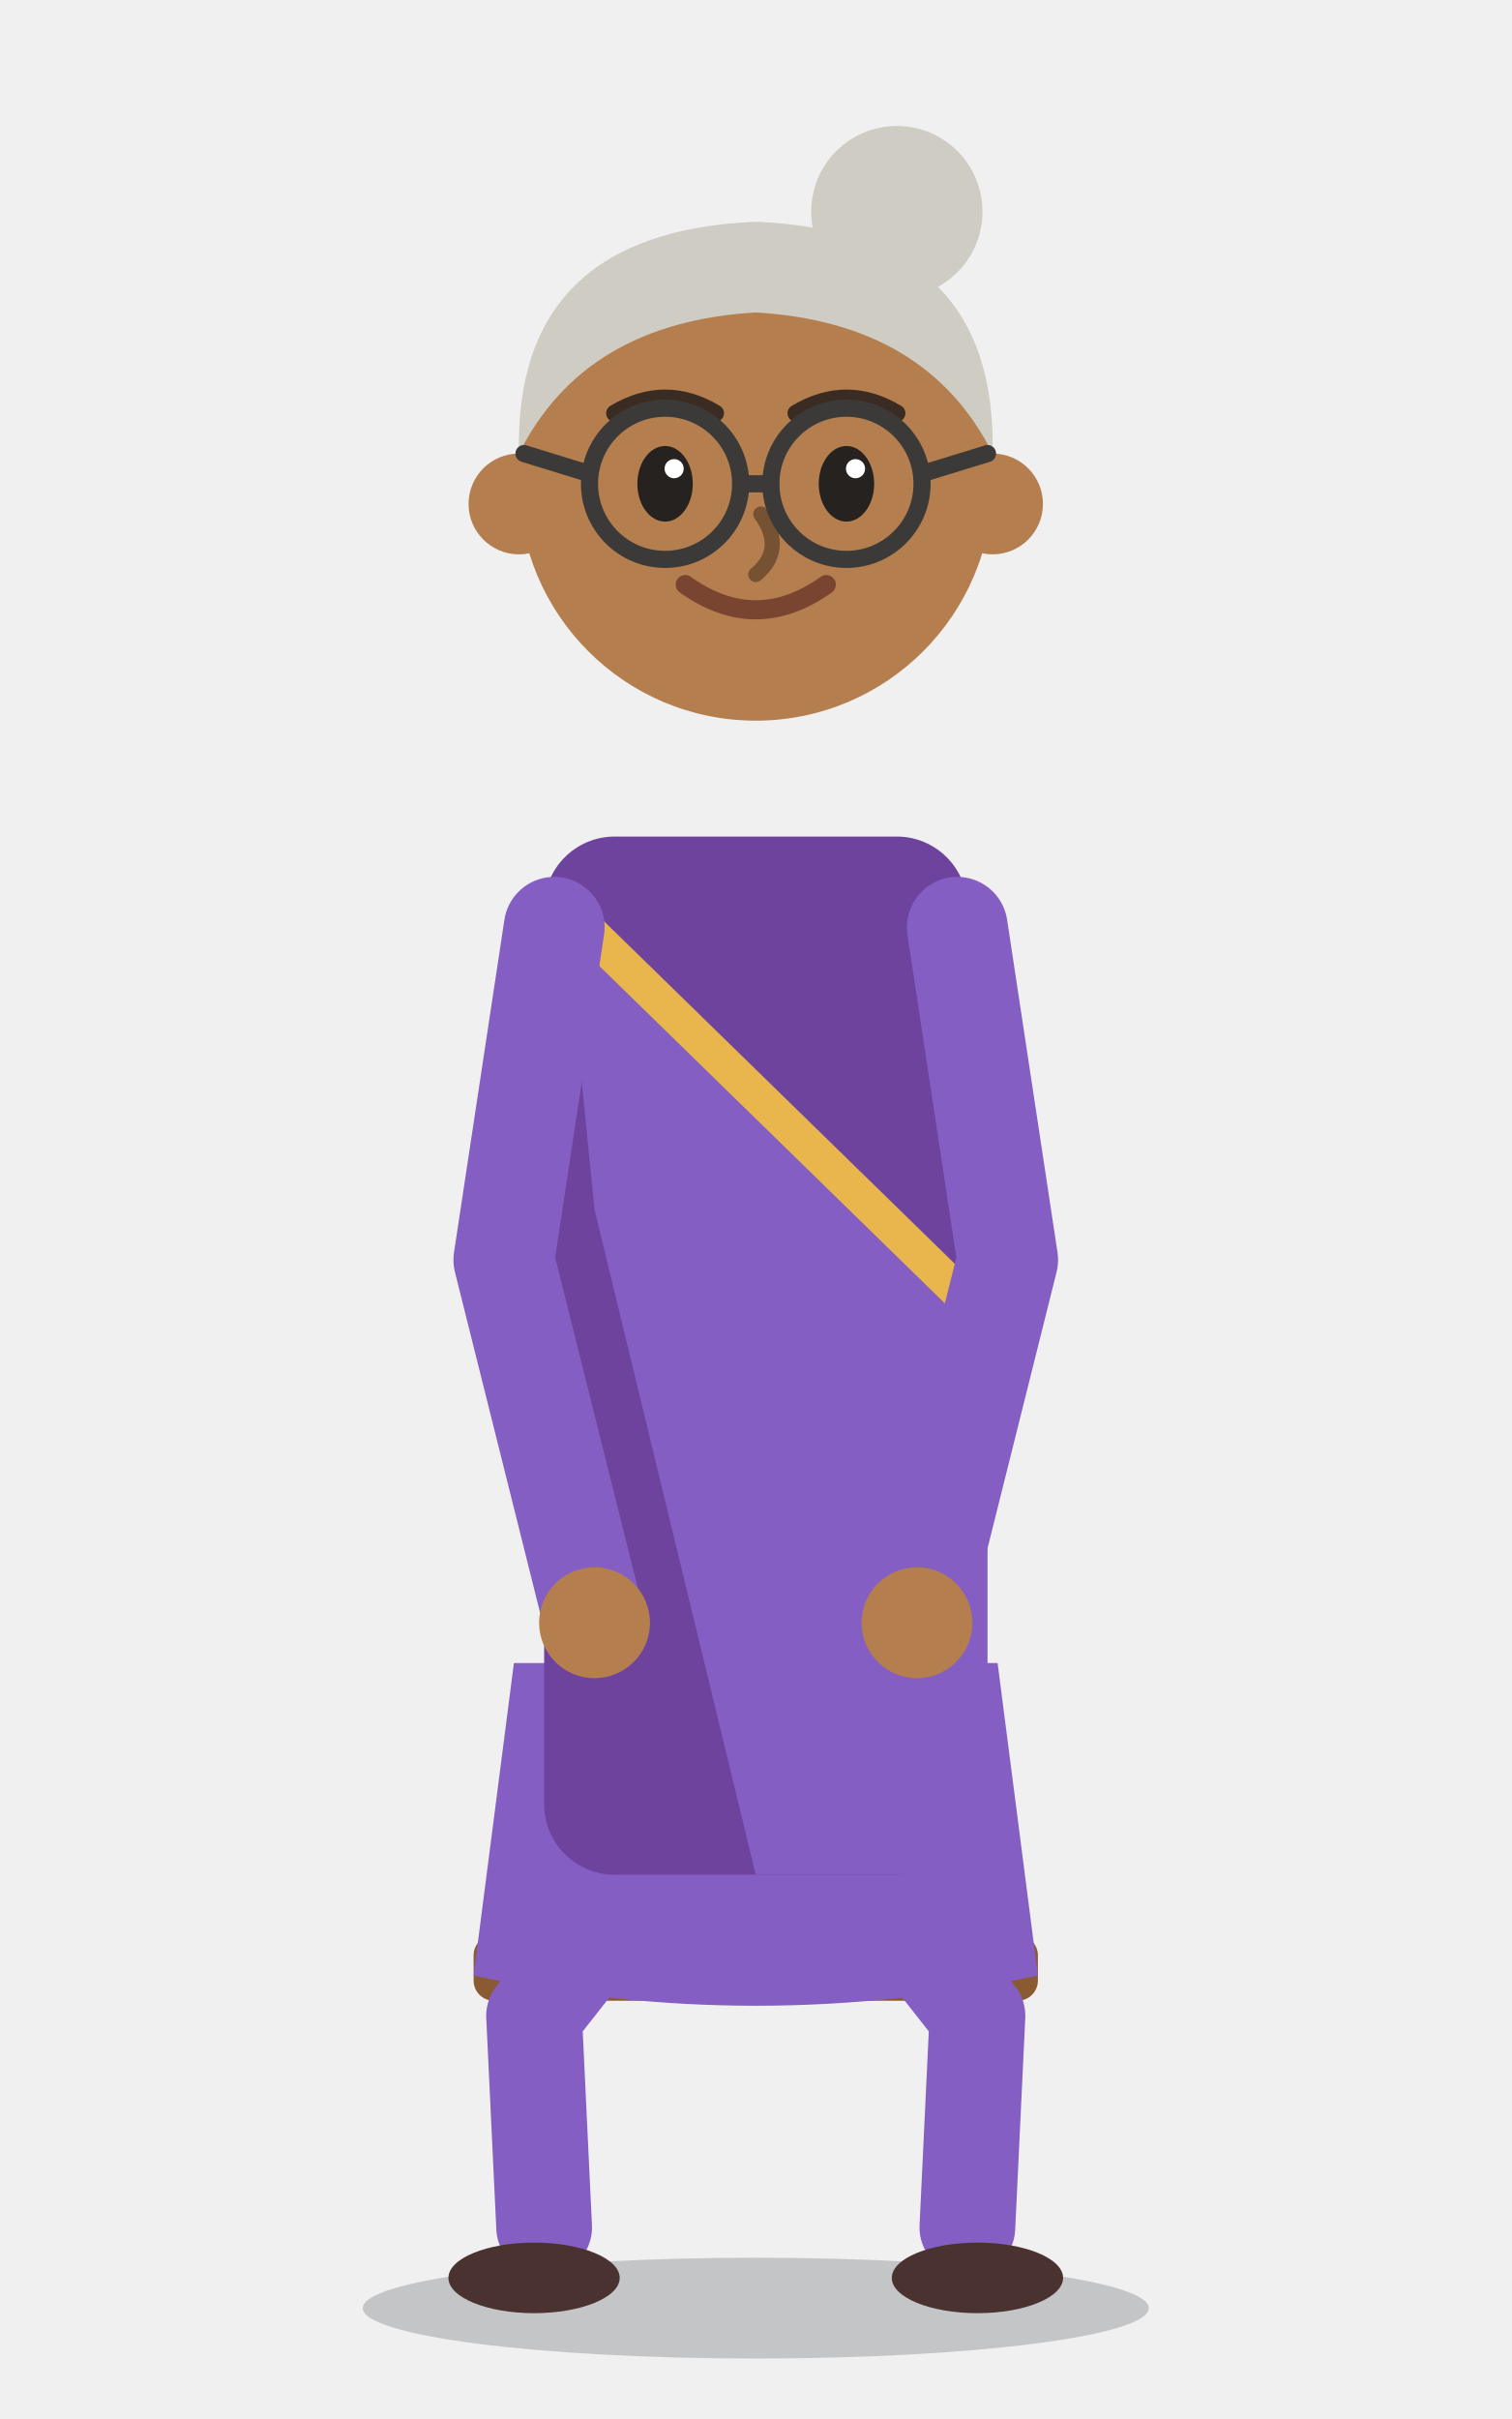
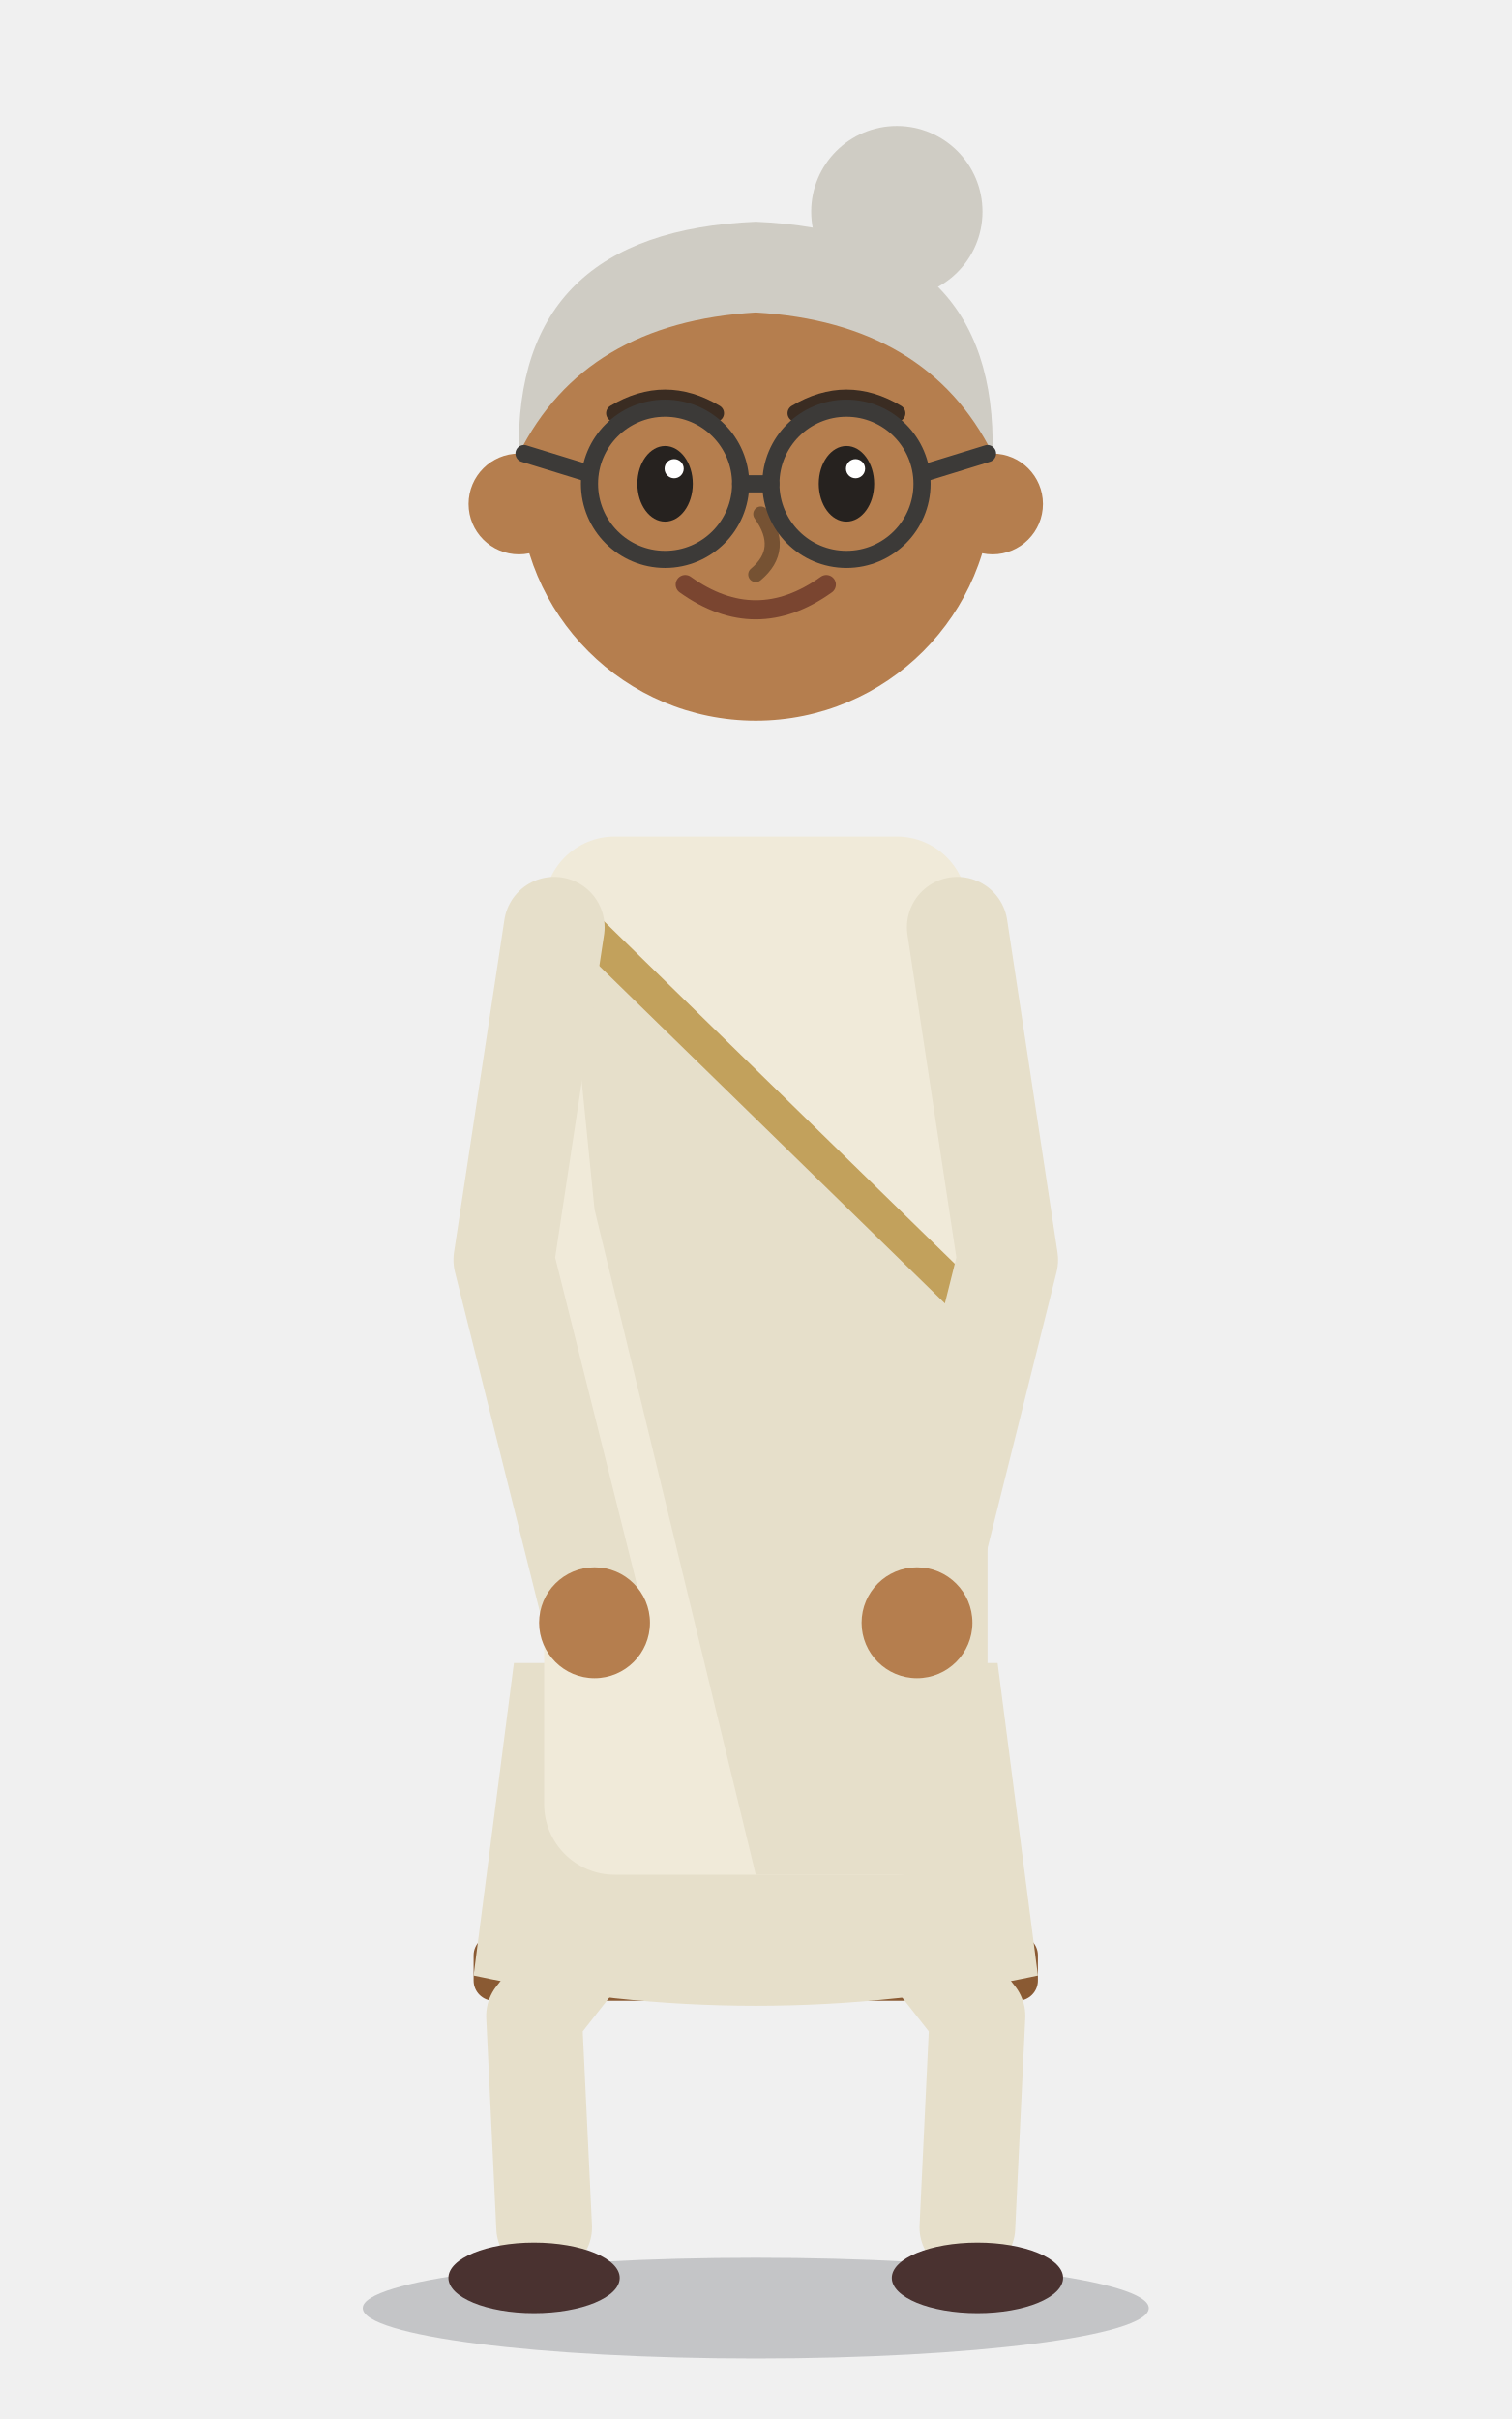
<svg xmlns="http://www.w3.org/2000/svg" viewBox="0 0 300 480">
  <ellipse cx="150" cy="458" rx="78" ry="10" fill="rgba(20,26,38,0.20)" />
  <rect x="94" y="384" width="112" height="13" fill="#8a5a33" rx="4" />
  <rect x="102" y="397" width="10" height="46" fill="#6d4525" />
  <rect x="188" y="397" width="10" height="46" fill="#6d4525" />
-   <path d="M102,330 L198,330 L206,392 Q150,404 94,392 Z" fill="#845ec2" />
-   <path d="M128,372 L106,400 L108,442" fill="none" stroke="#845ec2" stroke-width="19" stroke-linecap="round" stroke-linejoin="round" />
-   <path d="M172,372 L194,400 L192,442" fill="none" stroke="#845ec2" stroke-width="19" stroke-linecap="round" stroke-linejoin="round" />
+   <path d="M102,330 L198,330 L206,392 Q150,404 94,392 Z" fill="#e6dfca" />
+   <path d="M128,372 L106,400 L108,442" fill="none" stroke="#e6dfca" stroke-width="19" stroke-linecap="round" stroke-linejoin="round" />
+   <path d="M172,372 L194,400 L192,442" fill="none" stroke="#e6dfca" stroke-width="19" stroke-linecap="round" stroke-linejoin="round" />
  <ellipse cx="106" cy="452" rx="17" ry="7" fill="#4a3230" />
  <ellipse cx="194" cy="452" rx="17" ry="7" fill="#4a3230" />
-   <rect x="108" y="166" width="84" height="206" fill="#6d439e" rx="14" />
-   <path d="M112,180 L196,262 L196,372 L150,372 L118,240 Z" fill="#845ec2" />
-   <path d="M112,180 L196,262" fill="none" stroke="#e8b64c" stroke-width="7" stroke-linecap="round" stroke-linejoin="round" />
-   <path d="M110,184 L100,250 L118,322" fill="none" stroke="#845ec2" stroke-width="20" stroke-linecap="round" stroke-linejoin="round" />
+   <rect x="108" y="166" width="84" height="206" fill="#f0ead9" rx="14" />
+   <path d="M112,180 L196,262 L196,372 L150,372 L118,240 Z" fill="#e6dfca" />
+   <path d="M112,180 L196,262" fill="none" stroke="#c2a15c" stroke-width="7" stroke-linecap="round" stroke-linejoin="round" />
+   <path d="M110,184 L100,250 L118,322" fill="none" stroke="#e6dfca" stroke-width="20" stroke-linecap="round" stroke-linejoin="round" />
  <circle cx="118" cy="322" r="11" fill="#b57e4e" />
-   <path d="M190,184 L200,250 L182,322" fill="none" stroke="#845ec2" stroke-width="20" stroke-linecap="round" stroke-linejoin="round" />
+   <path d="M190,184 L200,250 L182,322" fill="none" stroke="#e6dfca" stroke-width="20" stroke-linecap="round" stroke-linejoin="round" />
  <circle cx="182" cy="322" r="11" fill="#b57e4e" />
  <circle cx="178" cy="42" r="17" fill="#cfccc4" />
  <circle cx="103" cy="100" r="10" fill="#b57e4e" />
  <circle cx="197" cy="100" r="10" fill="#b57e4e" />
  <circle cx="150" cy="96" r="47" fill="#b57e4e" />
  <path d="M103,90 Q102,46 150,44 Q198,46 197,90 Q184,64 150,62 Q116,64 103,90 Z" fill="#cfccc4" />
  <ellipse cx="132" cy="96" rx="5.5" ry="7.5" fill="#26221f" />
  <circle cx="133.8" cy="93" r="1.9" fill="#ffffff" />
  <ellipse cx="168" cy="96" rx="5.5" ry="7.5" fill="#26221f" />
  <circle cx="169.8" cy="93" r="1.9" fill="#ffffff" />
  <path d="M122,82 q10,-6 20,0" fill="none" stroke="#3a2c22" stroke-width="3.4" stroke-linecap="round" stroke-linejoin="round" />
  <path d="M158,82 q10,-6 20,0" fill="none" stroke="#3a2c22" stroke-width="3.4" stroke-linecap="round" stroke-linejoin="round" />
  <path d="M151,102 q5,7 -1,12" fill="none" stroke="rgba(0,0,0,0.35)" stroke-width="3" stroke-linecap="round" stroke-linejoin="round" />
  <circle cx="132" cy="96" r="15" fill="none" stroke="#3c3a38" stroke-width="3.4" />
  <circle cx="168" cy="96" r="15" fill="none" stroke="#3c3a38" stroke-width="3.4" />
  <line x1="147" y1="96" x2="153" y2="96" stroke="#3c3a38" stroke-width="3.4" stroke-linecap="round" />
  <line x1="117" y1="94" x2="104" y2="90" stroke="#3c3a38" stroke-width="3.4" stroke-linecap="round" />
  <line x1="183" y1="94" x2="196" y2="90" stroke="#3c3a38" stroke-width="3.4" stroke-linecap="round" />
  <path d="M136,116 q14,10 28,0" fill="none" stroke="#7a4530" stroke-width="3.8" stroke-linecap="round" stroke-linejoin="round" />
</svg>
